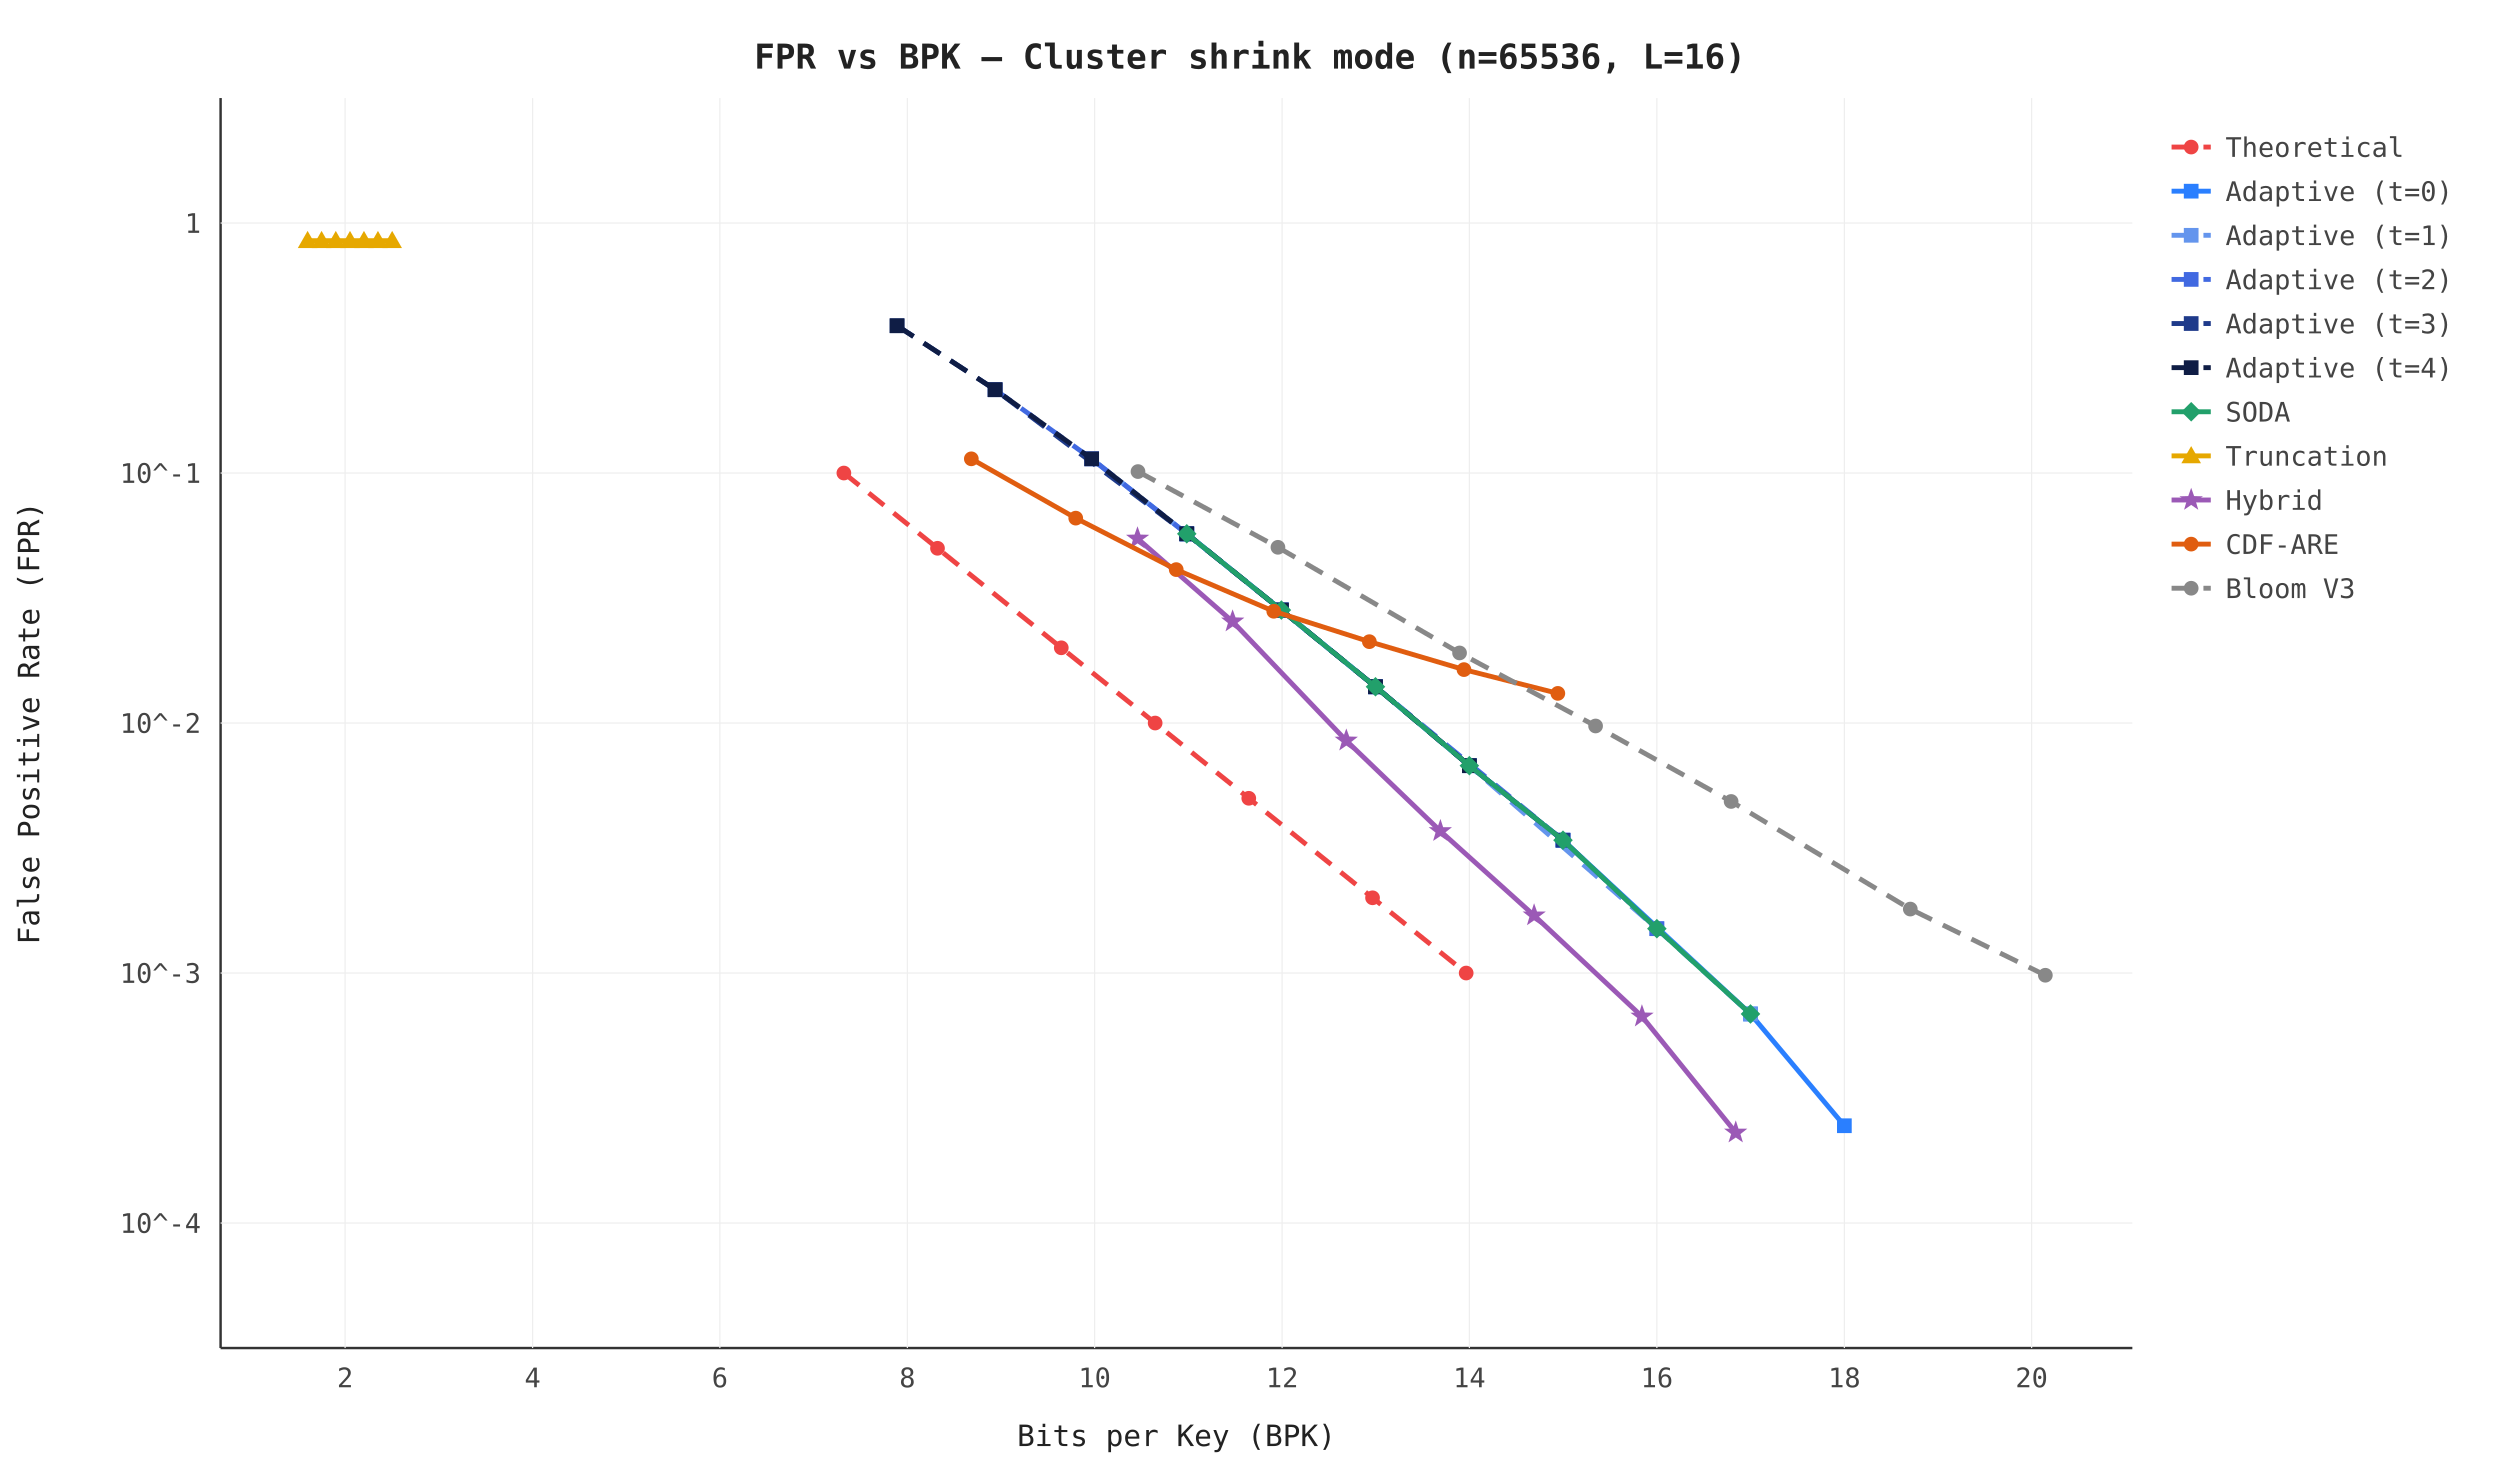
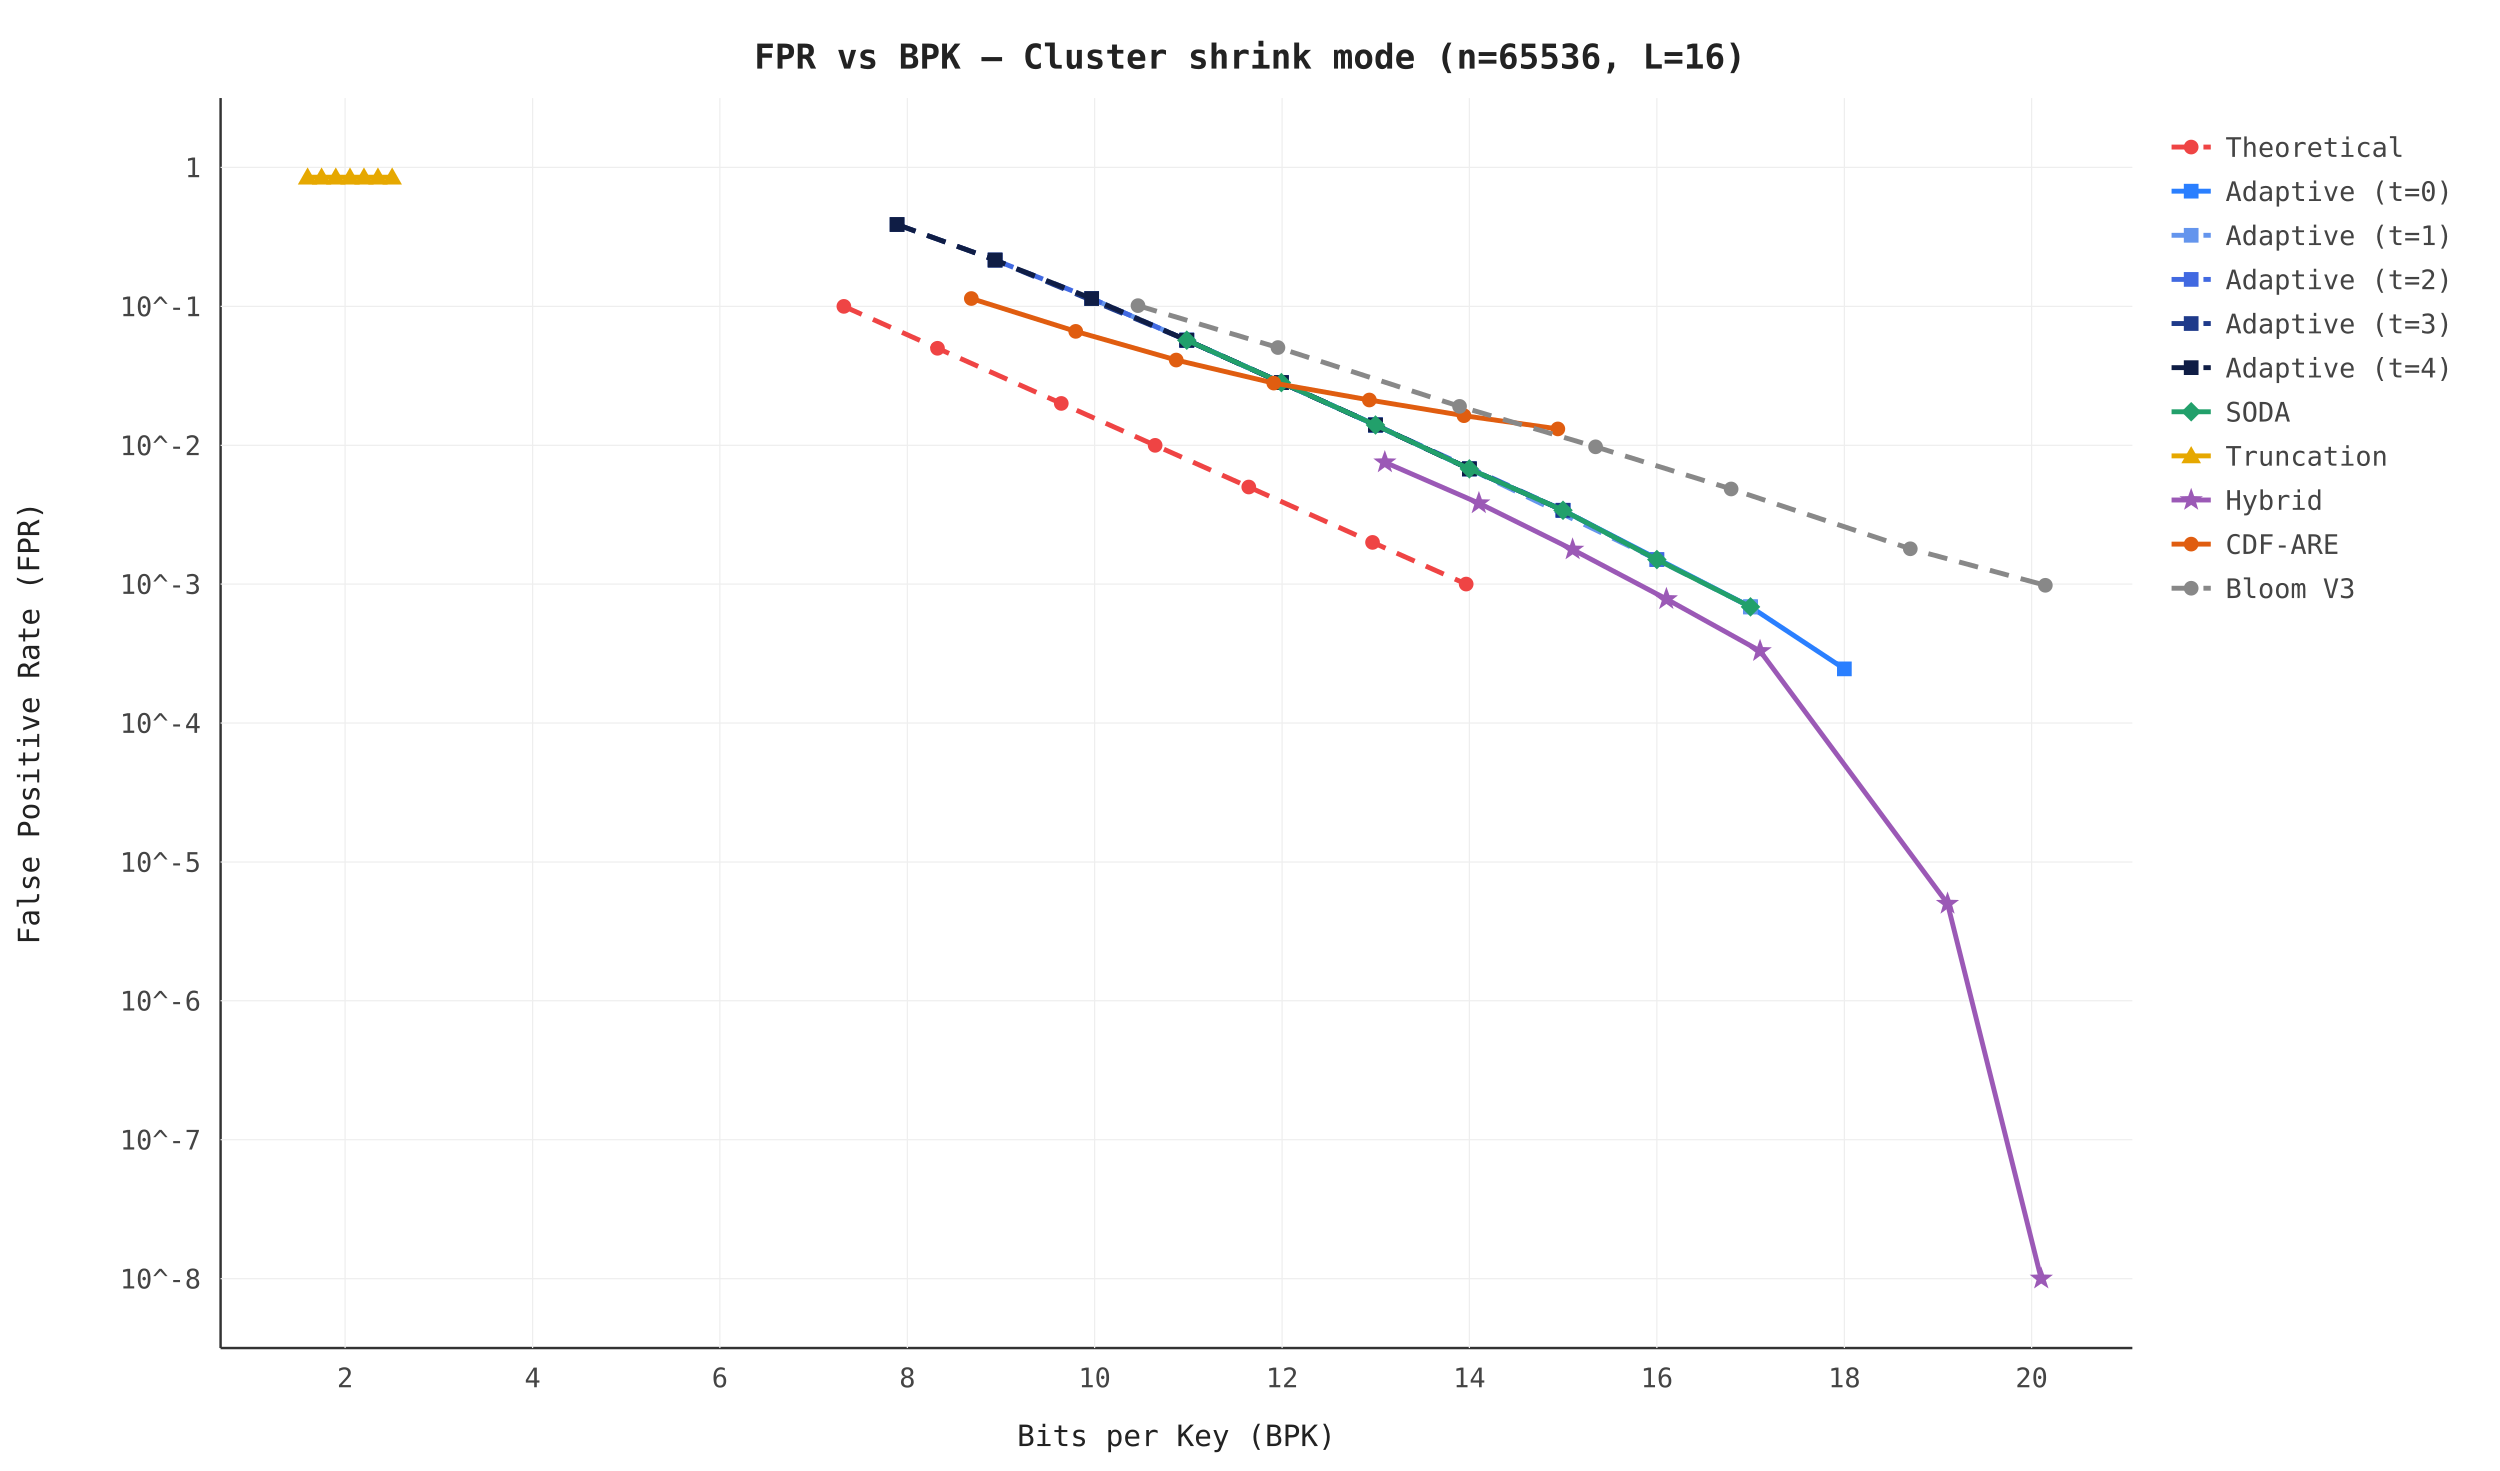
<svg xmlns="http://www.w3.org/2000/svg" width="1020" height="600" viewBox="0 0 1020 600">
  <style>text{font-family:Menlo,Monaco,monospace;font-size:12px;fill:#222} .axis{stroke:#333;stroke-width:1} .grid{stroke:#eee;stroke-width:0.5} .label{font-size:11px;fill:#444}</style>
  <text x="510" y="28" text-anchor="middle" style="font-size:14px;font-weight:bold">FPR vs BPK — Cluster shrink mode (n=65536, L=16)</text>
  <line class="axis" x1="90.0" y1="550.0" x2="870.0" y2="550.0" />
  <line class="axis" x1="90.0" y1="40.0" x2="90.0" y2="550.0" />
-   <line class="grid" x1="90.0" y1="499.0" x2="870.0" y2="499.0" />
-   <text class="label" x="82.0" y="503.0" text-anchor="end">10^-4</text>
-   <line class="grid" x1="90.0" y1="397.0" x2="870.0" y2="397.0" />
-   <text class="label" x="82.0" y="401.0" text-anchor="end">10^-3</text>
+   <line class="grid" x1="90.0" y1="521.7" x2="870.0" y2="521.7" />
+   <text class="label" x="82.0" y="525.7" text-anchor="end">10^-8</text>
+   <line class="grid" x1="90.0" y1="465.0" x2="870.0" y2="465.0" />
+   <text class="label" x="82.0" y="469.0" text-anchor="end">10^-7</text>
+   <line class="grid" x1="90.0" y1="408.3" x2="870.0" y2="408.3" />
+   <text class="label" x="82.0" y="412.3" text-anchor="end">10^-6</text>
+   <line class="grid" x1="90.0" y1="351.7" x2="870.0" y2="351.7" />
+   <text class="label" x="82.0" y="355.7" text-anchor="end">10^-5</text>
  <line class="grid" x1="90.0" y1="295.0" x2="870.0" y2="295.0" />
-   <text class="label" x="82.0" y="299.0" text-anchor="end">10^-2</text>
-   <line class="grid" x1="90.0" y1="193.0" x2="870.0" y2="193.0" />
-   <text class="label" x="82.0" y="197.0" text-anchor="end">10^-1</text>
-   <line class="grid" x1="90.0" y1="91.0" x2="870.0" y2="91.0" />
-   <text class="label" x="82.0" y="95.0" text-anchor="end">1</text>
+   <text class="label" x="82.0" y="299.0" text-anchor="end">10^-4</text>
+   <line class="grid" x1="90.0" y1="238.3" x2="870.0" y2="238.3" />
+   <text class="label" x="82.0" y="242.3" text-anchor="end">10^-3</text>
+   <line class="grid" x1="90.0" y1="181.7" x2="870.0" y2="181.7" />
+   <text class="label" x="82.0" y="185.7" text-anchor="end">10^-2</text>
+   <line class="grid" x1="90.0" y1="125.0" x2="870.0" y2="125.0" />
+   <text class="label" x="82.0" y="129.0" text-anchor="end">10^-1</text>
+   <line class="grid" x1="90.0" y1="68.3" x2="870.0" y2="68.3" />
+   <text class="label" x="82.0" y="72.3" text-anchor="end">1</text>
  <line class="grid" x1="140.8" y1="40.0" x2="140.8" y2="550.0" />
  <text class="label" x="140.8" y="566.0" text-anchor="middle">2</text>
  <line class="grid" x1="217.3" y1="40.0" x2="217.3" y2="550.0" />
  <text class="label" x="217.3" y="566.0" text-anchor="middle">4</text>
  <line class="grid" x1="293.7" y1="40.0" x2="293.7" y2="550.0" />
  <text class="label" x="293.7" y="566.0" text-anchor="middle">6</text>
  <line class="grid" x1="370.2" y1="40.0" x2="370.2" y2="550.0" />
  <text class="label" x="370.2" y="566.0" text-anchor="middle">8</text>
  <line class="grid" x1="446.6" y1="40.0" x2="446.6" y2="550.0" />
  <text class="label" x="446.6" y="566.0" text-anchor="middle">10</text>
  <line class="grid" x1="523.1" y1="40.0" x2="523.1" y2="550.0" />
  <text class="label" x="523.1" y="566.0" text-anchor="middle">12</text>
  <line class="grid" x1="599.5" y1="40.0" x2="599.5" y2="550.0" />
  <text class="label" x="599.5" y="566.0" text-anchor="middle">14</text>
  <line class="grid" x1="676.0" y1="40.0" x2="676.0" y2="550.0" />
  <text class="label" x="676.0" y="566.0" text-anchor="middle">16</text>
  <line class="grid" x1="752.5" y1="40.0" x2="752.5" y2="550.0" />
  <text class="label" x="752.5" y="566.0" text-anchor="middle">18</text>
  <line class="grid" x1="828.9" y1="40.0" x2="828.9" y2="550.0" />
  <text class="label" x="828.9" y="566.0" text-anchor="middle">20</text>
-   <polyline fill="none" stroke="#ef4444" stroke-width="2" stroke-dasharray="8,5" points="344.3,193.0 382.5,223.7 433.0,264.3 471.3,295.0 509.5,325.7 560.0,366.3 598.2,397.0" />
-   <circle cx="344.3" cy="193.0" r="3" fill="#ef4444" />
-   <circle cx="382.5" cy="223.7" r="3" fill="#ef4444" />
-   <circle cx="433.0" cy="264.3" r="3" fill="#ef4444" />
-   <circle cx="471.3" cy="295.0" r="3" fill="#ef4444" />
-   <circle cx="509.5" cy="325.7" r="3" fill="#ef4444" />
-   <circle cx="560.0" cy="366.3" r="3" fill="#ef4444" />
-   <circle cx="598.2" cy="397.0" r="3" fill="#ef4444" />
-   <polyline fill="none" stroke="#2a7fff" stroke-width="2" points="484.2,217.8 522.8,248.9 561.2,280.2 599.5,312.4 637.7,342.8 714.2,413.7 752.5,459.3" />
-   <rect x="481.2" y="214.8" width="6" height="6" fill="#2a7fff" />
-   <rect x="519.8" y="245.9" width="6" height="6" fill="#2a7fff" />
-   <rect x="558.2" y="277.2" width="6" height="6" fill="#2a7fff" />
-   <rect x="596.5" y="309.4" width="6" height="6" fill="#2a7fff" />
-   <rect x="634.7" y="339.8" width="6" height="6" fill="#2a7fff" />
-   <rect x="711.2" y="410.7" width="6" height="6" fill="#2a7fff" />
-   <rect x="749.5" y="456.3" width="6" height="6" fill="#2a7fff" />
-   <polyline fill="none" stroke="#6495ED" stroke-width="2" stroke-dasharray="8,5" points="445.4,187.2 484.2,217.8 522.8,248.9 561.2,280.2 599.5,312.4 676.0,378.9 714.2,413.7" />
-   <rect x="442.4" y="184.2" width="6" height="6" fill="#6495ED" />
-   <rect x="481.2" y="214.8" width="6" height="6" fill="#6495ED" />
-   <rect x="519.8" y="245.9" width="6" height="6" fill="#6495ED" />
-   <rect x="558.2" y="277.2" width="6" height="6" fill="#6495ED" />
-   <rect x="596.5" y="309.4" width="6" height="6" fill="#6495ED" />
-   <rect x="673.0" y="375.9" width="6" height="6" fill="#6495ED" />
-   <rect x="711.2" y="410.7" width="6" height="6" fill="#6495ED" />
-   <polyline fill="none" stroke="#4169E1" stroke-width="2" stroke-dasharray="8,5" points="406.0,159.0 445.4,187.2 484.2,217.8 522.8,248.9 561.2,280.2 637.7,342.8 676.0,378.9" />
-   <rect x="403.0" y="156.0" width="6" height="6" fill="#4169E1" />
-   <rect x="442.4" y="184.2" width="6" height="6" fill="#4169E1" />
-   <rect x="481.2" y="214.8" width="6" height="6" fill="#4169E1" />
-   <rect x="519.8" y="245.9" width="6" height="6" fill="#4169E1" />
-   <rect x="558.2" y="277.2" width="6" height="6" fill="#4169E1" />
-   <rect x="634.7" y="339.8" width="6" height="6" fill="#4169E1" />
-   <rect x="673.0" y="375.9" width="6" height="6" fill="#4169E1" />
-   <polyline fill="none" stroke="#1E3A8A" stroke-width="2" stroke-dasharray="8,5" points="366.0,132.9 406.0,159.0 484.2,217.8 522.8,248.9 561.2,280.2 599.5,312.4 637.7,342.8" />
-   <rect x="363.0" y="129.9" width="6" height="6" fill="#1E3A8A" />
-   <rect x="403.0" y="156.0" width="6" height="6" fill="#1E3A8A" />
-   <rect x="481.2" y="214.8" width="6" height="6" fill="#1E3A8A" />
-   <rect x="519.8" y="245.9" width="6" height="6" fill="#1E3A8A" />
-   <rect x="558.2" y="277.2" width="6" height="6" fill="#1E3A8A" />
-   <rect x="596.5" y="309.4" width="6" height="6" fill="#1E3A8A" />
-   <rect x="634.7" y="339.8" width="6" height="6" fill="#1E3A8A" />
-   <polyline fill="none" stroke="#0F1D45" stroke-width="2" stroke-dasharray="8,5" points="366.0,132.9 406.0,159.0 445.4,187.2 484.2,217.8 522.8,248.9 561.2,280.2 599.5,312.4" />
-   <rect x="363.0" y="129.9" width="6" height="6" fill="#0F1D45" />
-   <rect x="403.0" y="156.0" width="6" height="6" fill="#0F1D45" />
-   <rect x="442.4" y="184.2" width="6" height="6" fill="#0F1D45" />
-   <rect x="481.2" y="214.8" width="6" height="6" fill="#0F1D45" />
-   <rect x="519.8" y="245.9" width="6" height="6" fill="#0F1D45" />
-   <rect x="558.2" y="277.2" width="6" height="6" fill="#0F1D45" />
-   <rect x="596.5" y="309.4" width="6" height="6" fill="#0F1D45" />
-   <polyline fill="none" stroke="#22a06b" stroke-width="2" points="484.2,217.8 522.8,248.9 561.2,280.2 599.5,312.4 637.7,342.8 676.0,378.9 714.2,413.7" />
-   <polygon points="484.2,213.8 488.2,217.8 484.2,221.8 480.2,217.8" fill="#22a06b" />
-   <polygon points="522.8,244.9 526.8,248.9 522.8,252.9 518.8,248.9" fill="#22a06b" />
-   <polygon points="561.2,276.2 565.2,280.2 561.2,284.2 557.2,280.2" fill="#22a06b" />
-   <polygon points="599.5,308.4 603.5,312.4 599.5,316.4 595.5,312.4" fill="#22a06b" />
-   <polygon points="637.7,338.8 641.7,342.8 637.7,346.8 633.7,342.8" fill="#22a06b" />
-   <polygon points="676.0,374.9 680.0,378.9 676.0,382.9 672.0,378.9" fill="#22a06b" />
-   <polygon points="714.2,409.7 718.2,413.7 714.2,417.7 710.2,413.7" fill="#22a06b" />
-   <polyline fill="none" stroke="#e6a800" stroke-width="2" points="125.5,98.2 131.2,98.2 137.0,98.2 142.8,98.2 148.5,98.2 154.2,98.2 160.0,98.2" />
-   <polygon points="125.5,94.2 129.5,101.2 121.5,101.2" fill="#e6a800" />
-   <polygon points="131.2,94.2 135.2,101.2 127.2,101.2" fill="#e6a800" />
-   <polygon points="137.0,94.2 141.0,101.2 133.0,101.2" fill="#e6a800" />
-   <polygon points="142.8,94.2 146.8,101.2 138.8,101.2" fill="#e6a800" />
-   <polygon points="148.5,94.2 152.5,101.2 144.5,101.2" fill="#e6a800" />
-   <polygon points="154.2,94.2 158.2,101.2 150.2,101.2" fill="#e6a800" />
-   <polygon points="160.0,94.2 164.0,101.2 156.0,101.2" fill="#e6a800" />
-   <polyline fill="none" stroke="#9b59b6" stroke-width="2" points="464.1,219.7 502.9,253.6 549.3,302.2 587.7,339.1 625.9,373.5 669.9,414.7 708.2,462.1" />
-   <polygon points="464.1,214.7 462.9,218.1 459.4,218.2 462.2,220.3 461.2,223.8 464.1,221.7 467.1,223.8 466.0,220.3 468.9,218.2 465.3,218.1" fill="#9b59b6" />
-   <polygon points="502.9,248.6 501.7,251.9 498.2,252.0 501.0,254.2 500.0,257.6 502.9,255.6 505.9,257.6 504.8,254.2 507.7,252.0 504.1,251.9" fill="#9b59b6" />
-   <polygon points="549.3,297.2 548.1,300.5 544.5,300.6 547.4,302.8 546.4,306.2 549.3,304.2 552.2,306.2 551.2,302.8 554.0,300.6 550.5,300.5" fill="#9b59b6" />
-   <polygon points="587.7,334.1 586.5,337.5 582.9,337.5 585.7,339.7 584.7,343.1 587.7,341.1 590.6,343.1 589.6,339.7 592.4,337.5 588.8,337.5" fill="#9b59b6" />
-   <polygon points="625.9,368.5 624.8,371.9 621.2,371.9 624.0,374.1 623.0,377.5 625.9,375.5 628.9,377.5 627.8,374.1 630.7,371.9 627.1,371.9" fill="#9b59b6" />
-   <polygon points="669.9,409.7 668.8,413.1 665.2,413.2 668.0,415.3 667.0,418.8 669.9,416.7 672.9,418.8 671.8,415.3 674.7,413.2 671.1,413.1" fill="#9b59b6" />
-   <polygon points="708.2,457.1 707.0,460.5 703.4,460.5 706.3,462.7 705.2,466.1 708.2,464.1 711.1,466.1 710.1,462.7 712.9,460.5 709.3,460.5" fill="#9b59b6" />
-   <polyline fill="none" stroke="#e05d10" stroke-width="2" points="396.3,187.2 438.9,211.4 479.9,232.4 519.7,249.4 558.7,261.8 597.3,273.2 635.6,282.9" />
-   <circle cx="396.3" cy="187.2" r="3" fill="#e05d10" />
-   <circle cx="438.9" cy="211.4" r="3" fill="#e05d10" />
-   <circle cx="479.9" cy="232.4" r="3" fill="#e05d10" />
-   <circle cx="519.7" cy="249.4" r="3" fill="#e05d10" />
-   <circle cx="558.7" cy="261.8" r="3" fill="#e05d10" />
-   <circle cx="597.3" cy="273.2" r="3" fill="#e05d10" />
-   <circle cx="635.6" cy="282.9" r="3" fill="#e05d10" />
-   <polyline fill="none" stroke="#888888" stroke-width="2" stroke-dasharray="8,5" points="464.3,192.4 521.4,223.3 595.5,266.4 651.0,296.2 706.3,327.0 779.4,370.9 834.5,397.9" />
-   <circle cx="464.3" cy="192.4" r="3" fill="#888888" />
-   <circle cx="521.4" cy="223.3" r="3" fill="#888888" />
-   <circle cx="595.5" cy="266.4" r="3" fill="#888888" />
-   <circle cx="651.0" cy="296.2" r="3" fill="#888888" />
-   <circle cx="706.3" cy="327.0" r="3" fill="#888888" />
-   <circle cx="779.4" cy="370.9" r="3" fill="#888888" />
-   <circle cx="834.5" cy="397.9" r="3" fill="#888888" />
+   <polyline fill="none" stroke="#ef4444" stroke-width="2" stroke-dasharray="8,5" points="344.3,125.0 382.5,142.1 433.0,164.6 471.3,181.7 509.5,198.7 560.0,221.3 598.2,238.3" />
+   <circle cx="344.3" cy="125.0" r="3" fill="#ef4444" />
+   <circle cx="382.5" cy="142.1" r="3" fill="#ef4444" />
+   <circle cx="433.0" cy="164.6" r="3" fill="#ef4444" />
+   <circle cx="471.3" cy="181.7" r="3" fill="#ef4444" />
+   <circle cx="509.5" cy="198.7" r="3" fill="#ef4444" />
+   <circle cx="560.0" cy="221.3" r="3" fill="#ef4444" />
+   <circle cx="598.2" cy="238.3" r="3" fill="#ef4444" />
+   <polyline fill="none" stroke="#2a7fff" stroke-width="2" points="484.2,138.8 522.8,156.1 561.2,173.4 599.5,191.3 637.7,208.2 714.2,247.6 752.5,272.9" />
+   <rect x="481.2" y="135.8" width="6" height="6" fill="#2a7fff" />
+   <rect x="519.8" y="153.1" width="6" height="6" fill="#2a7fff" />
+   <rect x="558.2" y="170.4" width="6" height="6" fill="#2a7fff" />
+   <rect x="596.5" y="188.3" width="6" height="6" fill="#2a7fff" />
+   <rect x="634.7" y="205.2" width="6" height="6" fill="#2a7fff" />
+   <rect x="711.2" y="244.6" width="6" height="6" fill="#2a7fff" />
+   <rect x="749.5" y="269.9" width="6" height="6" fill="#2a7fff" />
+   <polyline fill="none" stroke="#6495ED" stroke-width="2" stroke-dasharray="8,5" points="445.4,121.8 484.2,138.8 522.8,156.1 561.2,173.4 599.5,191.3 676.0,228.3 714.2,247.6" />
+   <rect x="442.4" y="118.8" width="6" height="6" fill="#6495ED" />
+   <rect x="481.2" y="135.8" width="6" height="6" fill="#6495ED" />
+   <rect x="519.8" y="153.1" width="6" height="6" fill="#6495ED" />
+   <rect x="558.2" y="170.4" width="6" height="6" fill="#6495ED" />
+   <rect x="596.5" y="188.3" width="6" height="6" fill="#6495ED" />
+   <rect x="673.0" y="225.3" width="6" height="6" fill="#6495ED" />
+   <rect x="711.2" y="244.6" width="6" height="6" fill="#6495ED" />
+   <polyline fill="none" stroke="#4169E1" stroke-width="2" stroke-dasharray="8,5" points="406.0,106.1 445.4,121.8 484.2,138.8 522.8,156.1 561.2,173.4 637.7,208.2 676.0,228.3" />
+   <rect x="403.0" y="103.1" width="6" height="6" fill="#4169E1" />
+   <rect x="442.4" y="118.8" width="6" height="6" fill="#4169E1" />
+   <rect x="481.2" y="135.8" width="6" height="6" fill="#4169E1" />
+   <rect x="519.8" y="153.1" width="6" height="6" fill="#4169E1" />
+   <rect x="558.2" y="170.4" width="6" height="6" fill="#4169E1" />
+   <rect x="634.7" y="205.2" width="6" height="6" fill="#4169E1" />
+   <rect x="673.0" y="225.3" width="6" height="6" fill="#4169E1" />
+   <polyline fill="none" stroke="#1E3A8A" stroke-width="2" stroke-dasharray="8,5" points="366.0,91.6 406.0,106.1 484.2,138.8 522.8,156.1 561.2,173.4 599.5,191.3 637.7,208.2" />
+   <rect x="363.0" y="88.6" width="6" height="6" fill="#1E3A8A" />
+   <rect x="403.0" y="103.1" width="6" height="6" fill="#1E3A8A" />
+   <rect x="481.2" y="135.8" width="6" height="6" fill="#1E3A8A" />
+   <rect x="519.8" y="153.1" width="6" height="6" fill="#1E3A8A" />
+   <rect x="558.2" y="170.4" width="6" height="6" fill="#1E3A8A" />
+   <rect x="596.5" y="188.3" width="6" height="6" fill="#1E3A8A" />
+   <rect x="634.7" y="205.2" width="6" height="6" fill="#1E3A8A" />
+   <polyline fill="none" stroke="#0F1D45" stroke-width="2" stroke-dasharray="8,5" points="366.0,91.6 406.0,106.1 445.4,121.8 484.2,138.8 522.8,156.1 561.2,173.4 599.5,191.3" />
+   <rect x="363.0" y="88.6" width="6" height="6" fill="#0F1D45" />
+   <rect x="403.0" y="103.1" width="6" height="6" fill="#0F1D45" />
+   <rect x="442.4" y="118.8" width="6" height="6" fill="#0F1D45" />
+   <rect x="481.2" y="135.8" width="6" height="6" fill="#0F1D45" />
+   <rect x="519.8" y="153.1" width="6" height="6" fill="#0F1D45" />
+   <rect x="558.2" y="170.4" width="6" height="6" fill="#0F1D45" />
+   <rect x="596.5" y="188.3" width="6" height="6" fill="#0F1D45" />
+   <polyline fill="none" stroke="#22a06b" stroke-width="2" points="484.2,138.8 522.8,156.1 561.2,173.4 599.5,191.3 637.7,208.2 676.0,228.3 714.2,247.6" />
+   <polygon points="484.2,134.8 488.2,138.8 484.2,142.8 480.2,138.8" fill="#22a06b" />
+   <polygon points="522.8,152.1 526.8,156.1 522.8,160.1 518.8,156.1" fill="#22a06b" />
+   <polygon points="561.2,169.4 565.2,173.4 561.2,177.4 557.2,173.4" fill="#22a06b" />
+   <polygon points="599.5,187.3 603.5,191.3 599.5,195.3 595.5,191.3" fill="#22a06b" />
+   <polygon points="637.7,204.2 641.7,208.2 637.7,212.2 633.7,208.2" fill="#22a06b" />
+   <polygon points="676.0,224.3 680.0,228.3 676.0,232.3 672.0,228.3" fill="#22a06b" />
+   <polygon points="714.2,243.6 718.2,247.6 714.2,251.6 710.2,247.6" fill="#22a06b" />
+   <polyline fill="none" stroke="#e6a800" stroke-width="2" points="125.5,72.3 131.2,72.3 137.0,72.3 142.8,72.3 148.5,72.3 154.2,72.3 160.0,72.3" />
+   <polygon points="125.5,68.3 129.5,75.3 121.5,75.3" fill="#e6a800" />
+   <polygon points="131.2,68.3 135.2,75.3 127.2,75.3" fill="#e6a800" />
+   <polygon points="137.0,68.3 141.0,75.3 133.0,75.3" fill="#e6a800" />
+   <polygon points="142.8,68.3 146.8,75.3 138.8,75.3" fill="#e6a800" />
+   <polygon points="148.5,68.3 152.5,75.3 144.5,75.3" fill="#e6a800" />
+   <polygon points="154.2,68.3 158.2,75.3 150.2,75.3" fill="#e6a800" />
+   <polygon points="160.0,68.3 164.0,75.3 156.0,75.3" fill="#e6a800" />
+   <polyline fill="none" stroke="#9b59b6" stroke-width="2" points="565.0,188.6 603.4,205.3 641.6,224.2 679.9,244.4 718.1,265.6 794.6,368.7 832.8,521.7" />
+   <polygon points="565.0,183.6 563.8,187.0 560.3,187.1 563.1,189.2 562.1,192.7 565.0,190.6 568.0,192.7 566.9,189.2 569.8,187.1 566.2,187.0" fill="#9b59b6" />
+   <polygon points="603.4,200.3 602.2,203.7 598.6,203.8 601.5,205.9 600.4,209.4 603.4,207.3 606.3,209.4 605.3,205.9 608.1,203.8 604.6,203.7" fill="#9b59b6" />
+   <polygon points="641.6,219.2 640.5,222.6 636.9,222.7 639.7,224.8 638.7,228.2 641.6,226.2 644.6,228.2 643.5,224.8 646.4,222.7 642.8,222.6" fill="#9b59b6" />
+   <polygon points="679.9,239.4 678.7,242.8 675.1,242.9 678.0,245.1 676.9,248.5 679.9,246.4 682.8,248.5 681.8,245.1 684.6,242.9 681.1,242.8" fill="#9b59b6" />
+   <polygon points="718.1,260.6 716.9,264.0 713.4,264.1 716.2,266.2 715.2,269.7 718.1,267.6 721.1,269.7 720.0,266.2 722.9,264.1 719.3,264.0" fill="#9b59b6" />
+   <polygon points="794.6,363.7 793.4,367.1 789.8,367.2 792.7,369.3 791.7,372.8 794.6,370.7 797.5,372.8 796.5,369.3 799.3,367.2 795.8,367.1" fill="#9b59b6" />
+   <polygon points="832.8,516.7 831.6,520.0 828.1,520.1 830.9,522.3 829.9,525.7 832.8,523.7 835.8,525.7 834.7,522.3 837.6,520.1 834.0,520.0" fill="#9b59b6" />
+   <polyline fill="none" stroke="#e05d10" stroke-width="2" points="396.3,121.8 438.9,135.2 479.9,146.9 519.7,156.3 558.7,163.2 597.3,169.6 635.6,175.0" />
+   <circle cx="396.3" cy="121.8" r="3" fill="#e05d10" />
+   <circle cx="438.9" cy="135.2" r="3" fill="#e05d10" />
+   <circle cx="479.9" cy="146.9" r="3" fill="#e05d10" />
+   <circle cx="519.7" cy="156.3" r="3" fill="#e05d10" />
+   <circle cx="558.7" cy="163.2" r="3" fill="#e05d10" />
+   <circle cx="597.3" cy="169.6" r="3" fill="#e05d10" />
+   <circle cx="635.6" cy="175.0" r="3" fill="#e05d10" />
+   <polyline fill="none" stroke="#888888" stroke-width="2" stroke-dasharray="8,5" points="464.3,124.7 521.4,141.8 595.5,165.8 651.0,182.3 706.3,199.5 779.4,223.9 834.5,238.8" />
+   <circle cx="464.3" cy="124.7" r="3" fill="#888888" />
+   <circle cx="521.4" cy="141.8" r="3" fill="#888888" />
+   <circle cx="595.5" cy="165.8" r="3" fill="#888888" />
+   <circle cx="651.0" cy="182.3" r="3" fill="#888888" />
+   <circle cx="706.3" cy="199.5" r="3" fill="#888888" />
+   <circle cx="779.4" cy="223.9" r="3" fill="#888888" />
+   <circle cx="834.5" cy="238.8" r="3" fill="#888888" />
  <line x1="886" y1="60" x2="902" y2="60" stroke="#ef4444" stroke-width="2" stroke-dasharray="8,5" />
  <circle cx="894.0" cy="60.0" r="3" fill="#ef4444" />
  <text class="label" x="908" y="64">Theoretical</text>
  <line x1="886" y1="78" x2="902" y2="78" stroke="#2a7fff" stroke-width="2" />
  <rect x="891.0" y="75.0" width="6" height="6" fill="#2a7fff" />
  <text class="label" x="908" y="82">Adaptive (t=0)</text>
  <line x1="886" y1="96" x2="902" y2="96" stroke="#6495ED" stroke-width="2" stroke-dasharray="8,5" />
  <rect x="891.0" y="93.0" width="6" height="6" fill="#6495ED" />
  <text class="label" x="908" y="100">Adaptive (t=1)</text>
  <line x1="886" y1="114" x2="902" y2="114" stroke="#4169E1" stroke-width="2" stroke-dasharray="8,5" />
  <rect x="891.0" y="111.0" width="6" height="6" fill="#4169E1" />
  <text class="label" x="908" y="118">Adaptive (t=2)</text>
  <line x1="886" y1="132" x2="902" y2="132" stroke="#1E3A8A" stroke-width="2" stroke-dasharray="8,5" />
  <rect x="891.0" y="129.0" width="6" height="6" fill="#1E3A8A" />
  <text class="label" x="908" y="136">Adaptive (t=3)</text>
  <line x1="886" y1="150" x2="902" y2="150" stroke="#0F1D45" stroke-width="2" stroke-dasharray="8,5" />
  <rect x="891.0" y="147.0" width="6" height="6" fill="#0F1D45" />
  <text class="label" x="908" y="154">Adaptive (t=4)</text>
  <line x1="886" y1="168" x2="902" y2="168" stroke="#22a06b" stroke-width="2" />
  <polygon points="894.0,164.0 898.0,168.0 894.0,172.0 890.0,168.0" fill="#22a06b" />
  <text class="label" x="908" y="172">SODA</text>
  <line x1="886" y1="186" x2="902" y2="186" stroke="#e6a800" stroke-width="2" />
  <polygon points="894.0,182.0 898.0,189.0 890.0,189.0" fill="#e6a800" />
  <text class="label" x="908" y="190">Truncation</text>
  <line x1="886" y1="204" x2="902" y2="204" stroke="#9b59b6" stroke-width="2" />
  <polygon points="894.0,199.0 892.8,202.4 889.2,202.5 892.1,204.6 891.1,208.0 894.0,206.0 896.9,208.0 895.9,204.6 898.8,202.5 895.2,202.4" fill="#9b59b6" />
  <text class="label" x="908" y="208">Hybrid</text>
  <line x1="886" y1="222" x2="902" y2="222" stroke="#e05d10" stroke-width="2" />
  <circle cx="894.0" cy="222.0" r="3" fill="#e05d10" />
  <text class="label" x="908" y="226">CDF-ARE</text>
  <line x1="886" y1="240" x2="902" y2="240" stroke="#888888" stroke-width="2" stroke-dasharray="8,5" />
  <circle cx="894.0" cy="240.0" r="3" fill="#888888" />
  <text class="label" x="908" y="244">Bloom V3</text>
  <text x="480" y="590" text-anchor="middle">Bits per Key (BPK)</text>
  <text transform="translate(16,295) rotate(-90)" text-anchor="middle">False Positive Rate (FPR)</text>
</svg>
